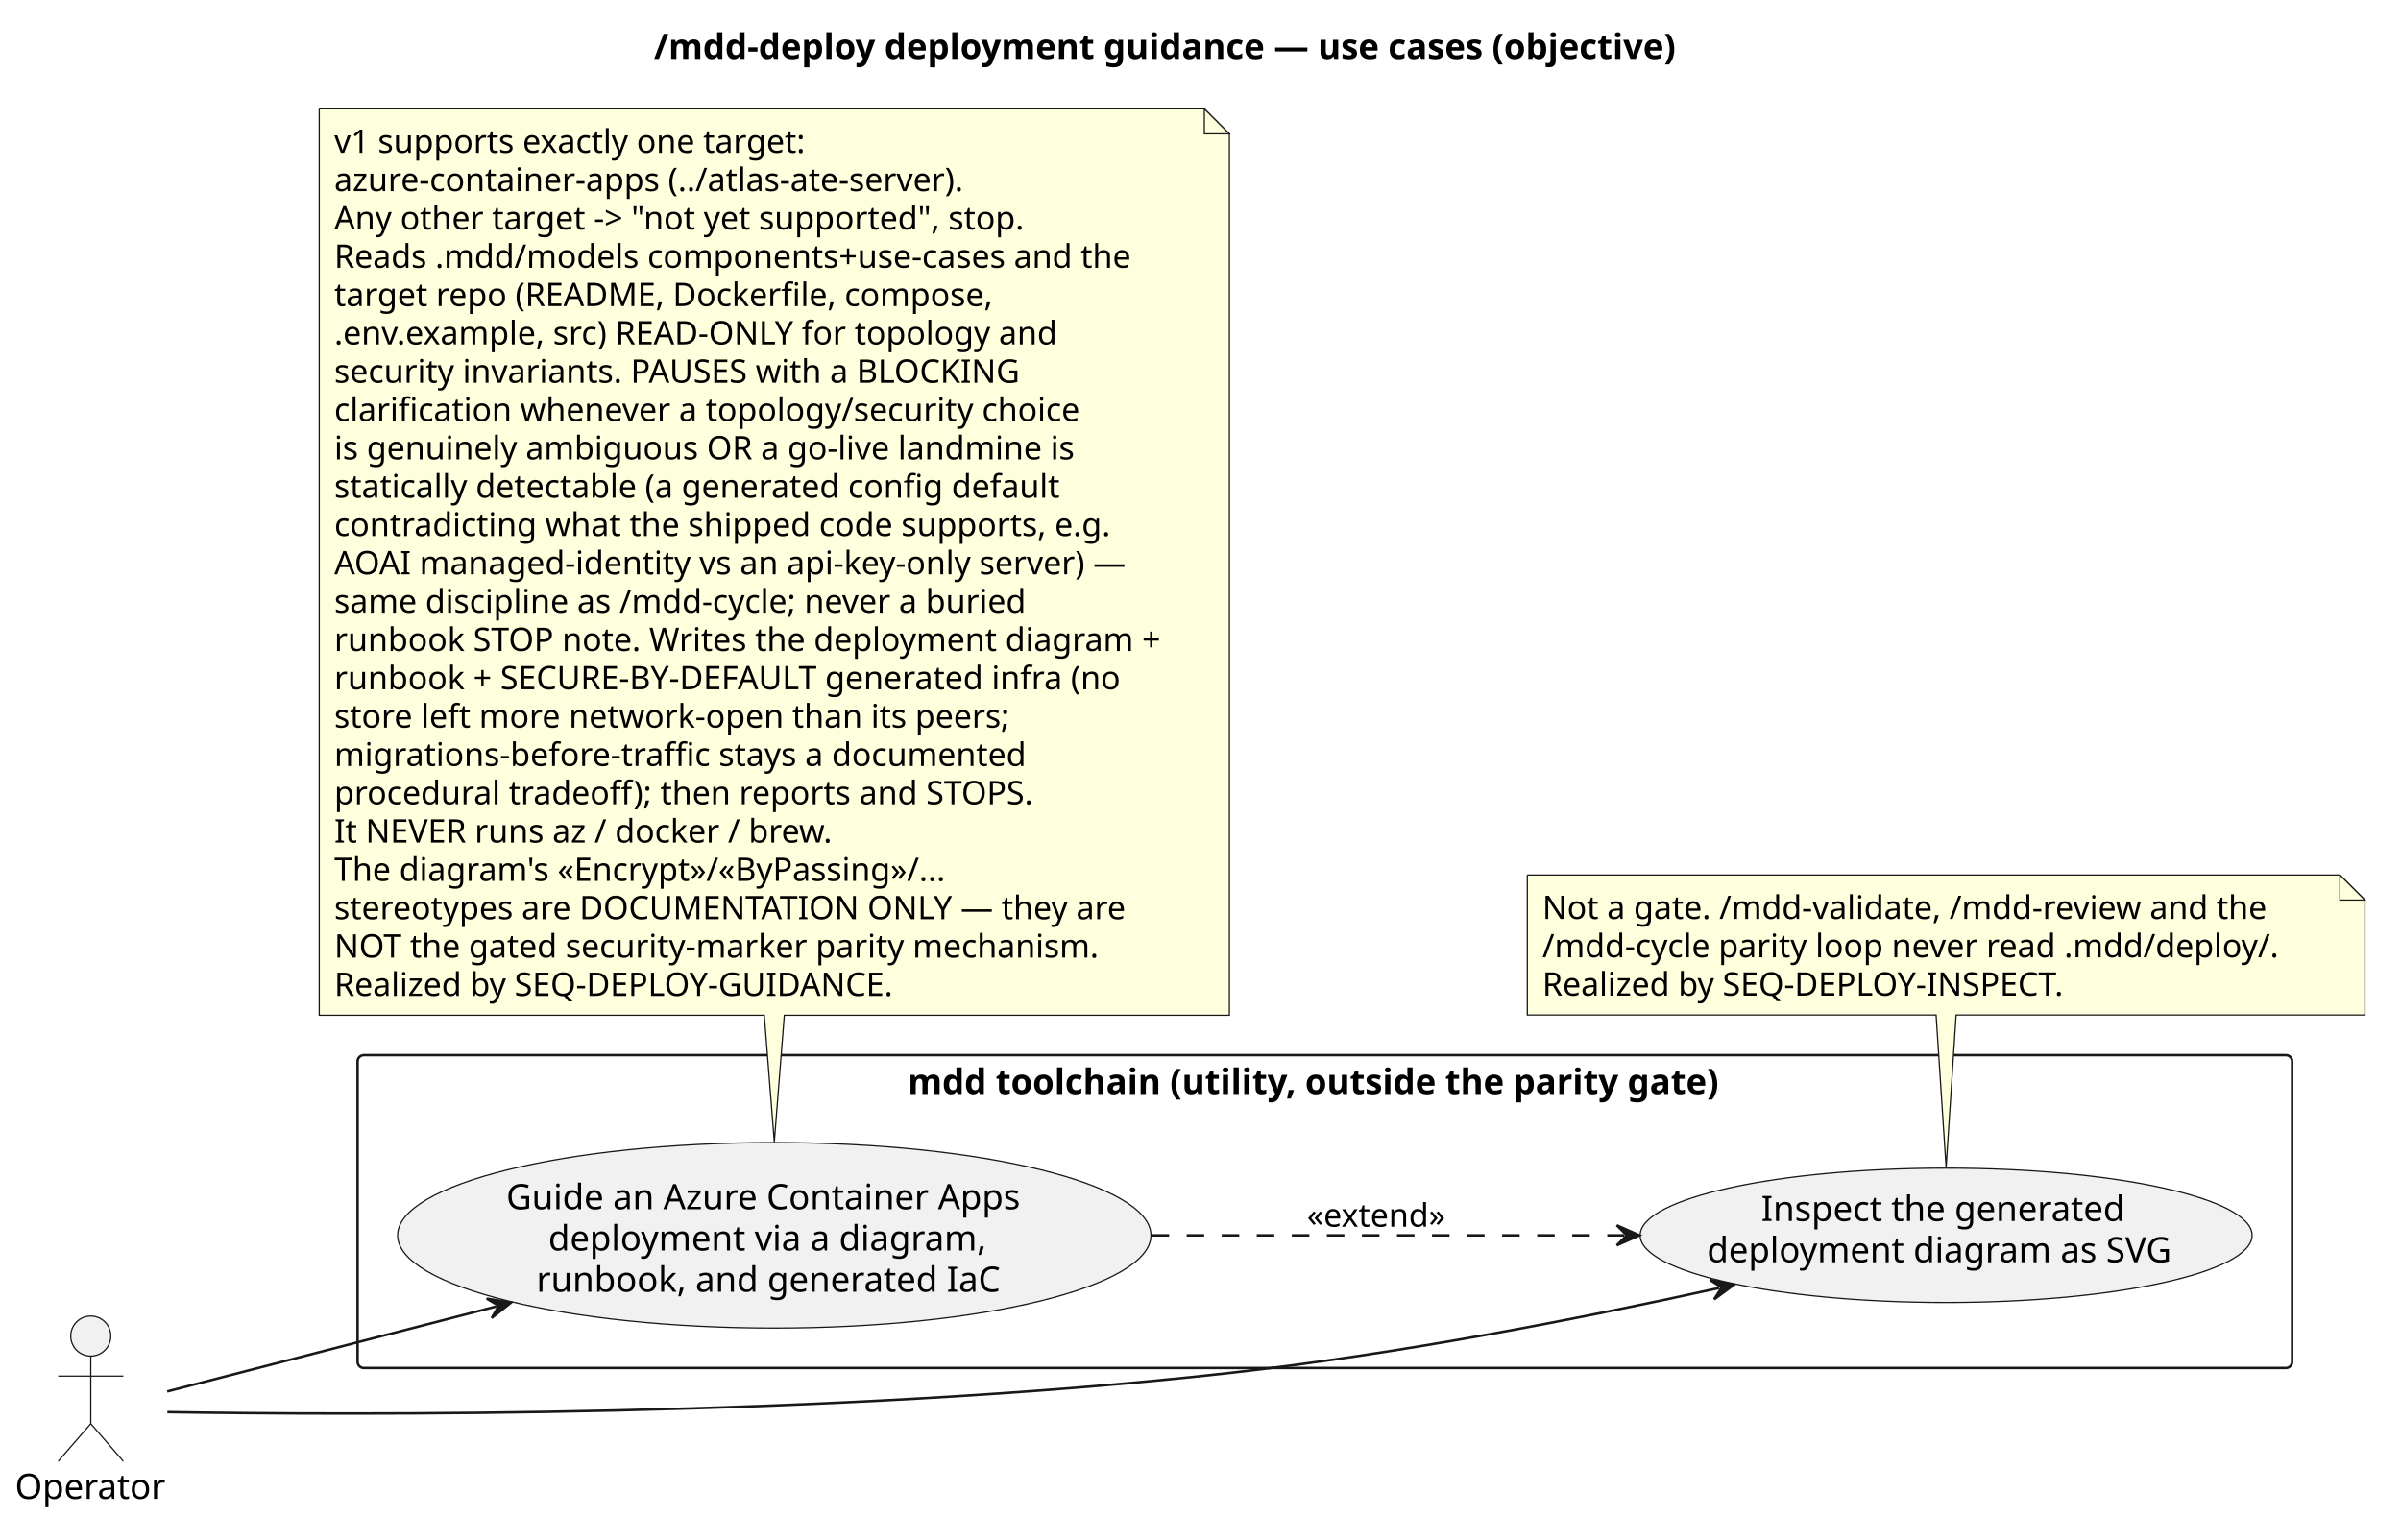
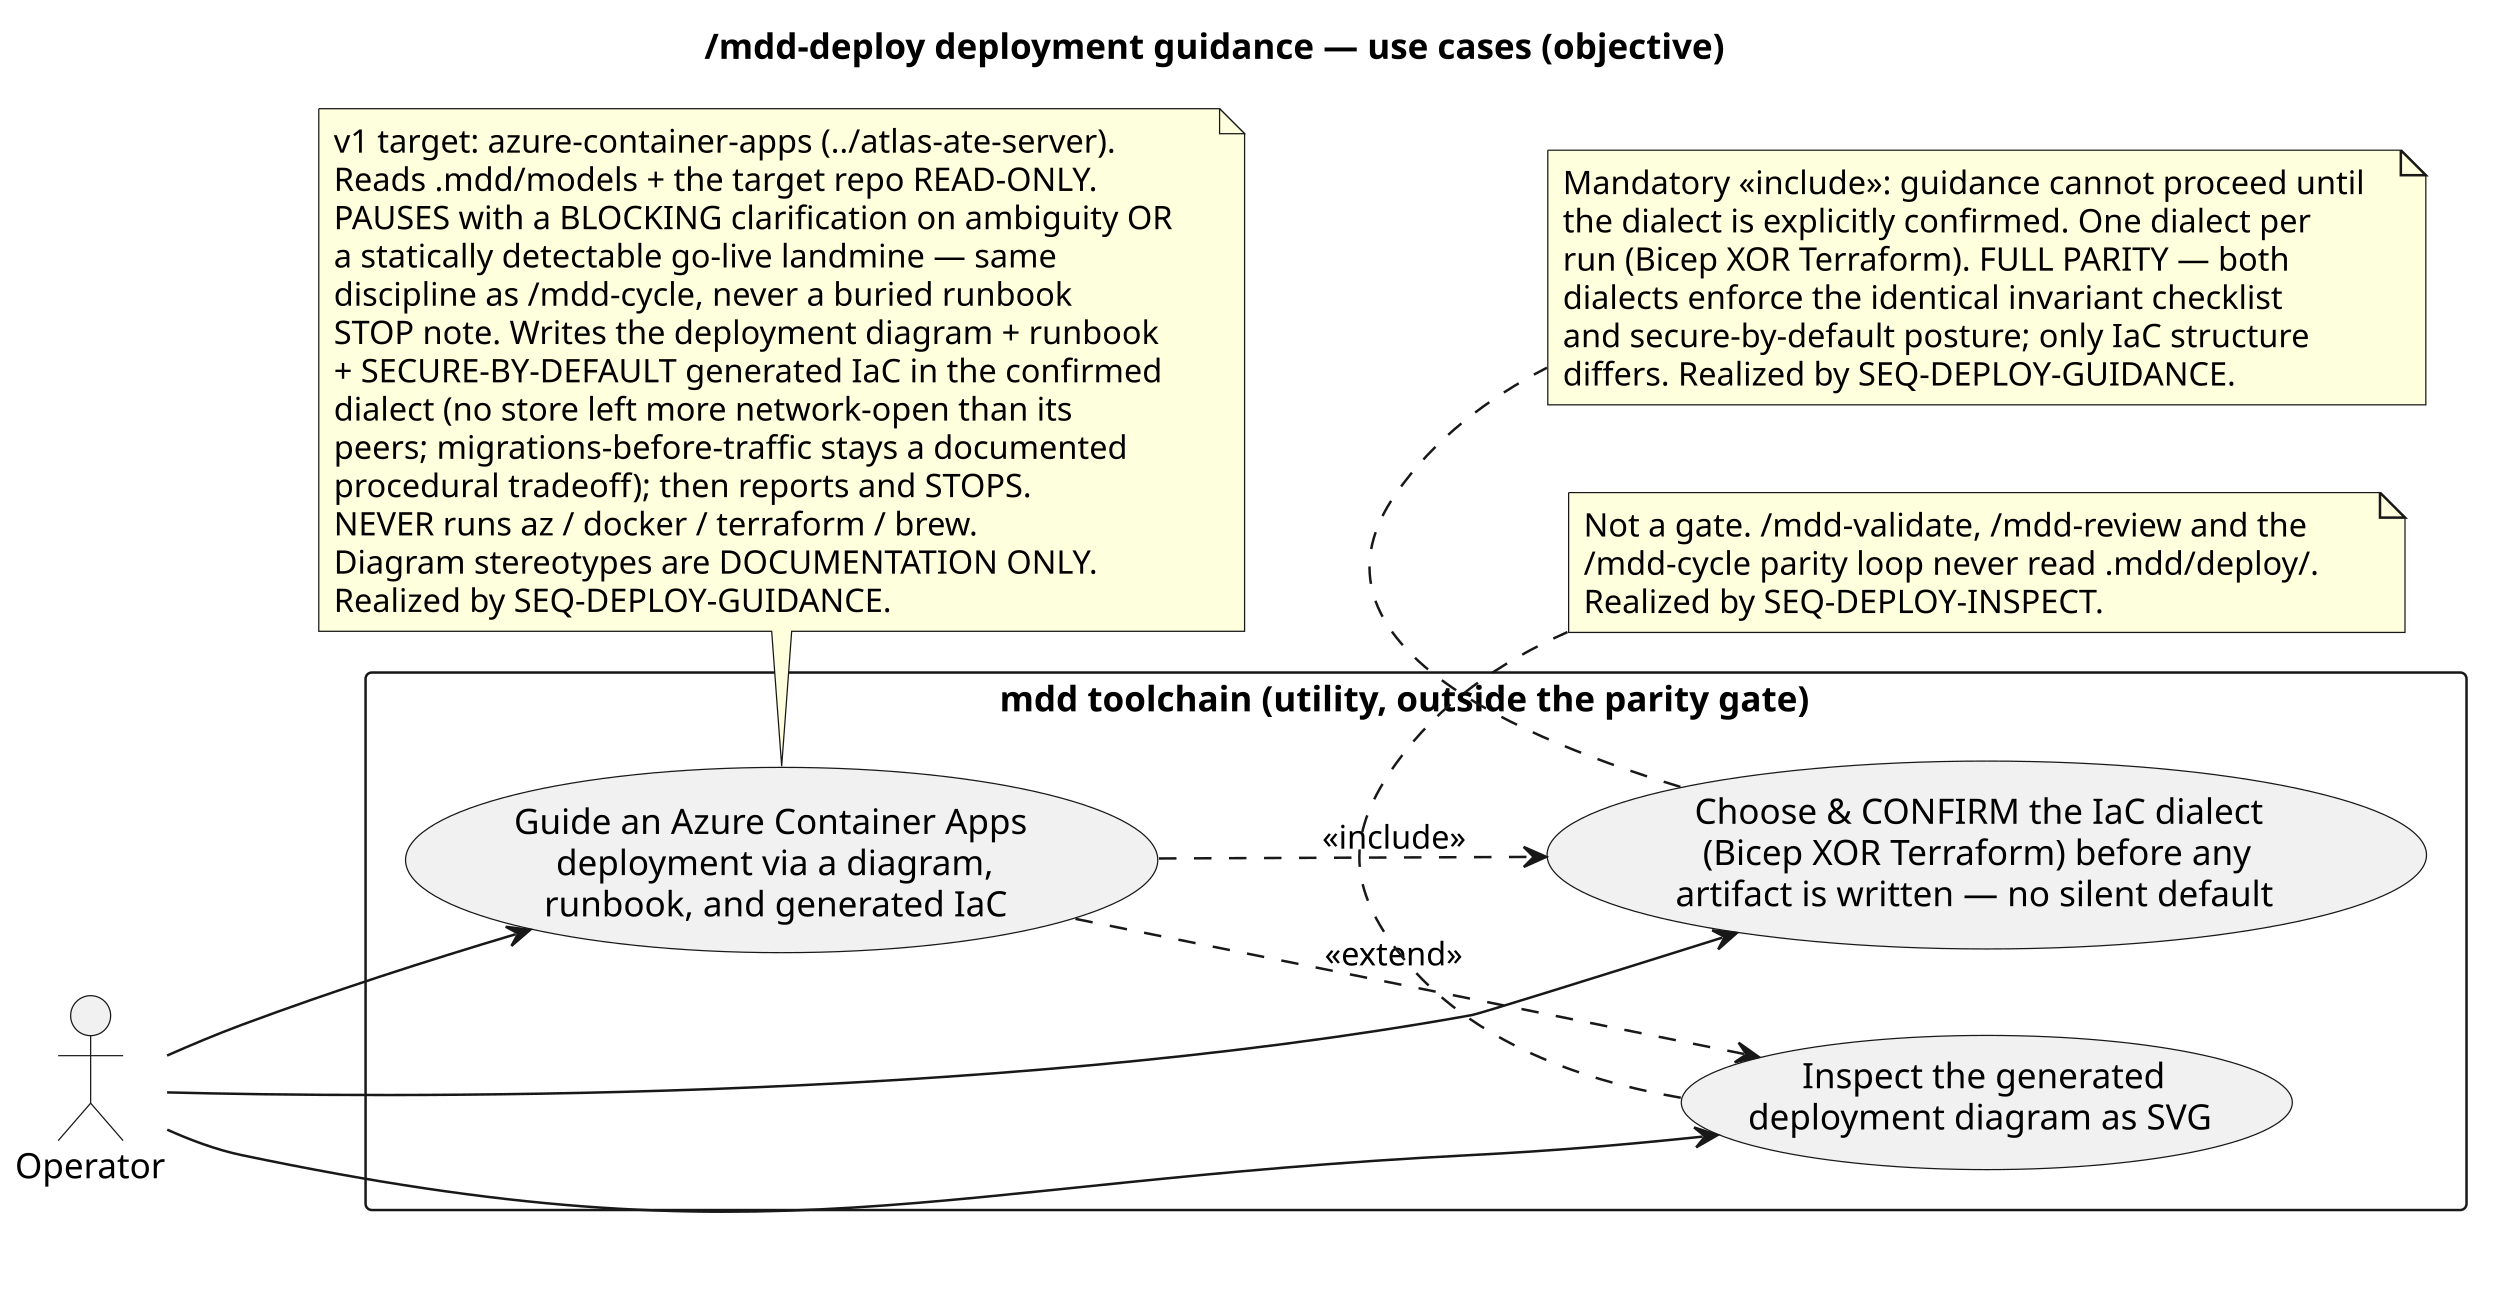
- <svg xmlns="http://www.w3.org/2000/svg" contentStyleType="text/css" data-diagram-type="DESCRIPTION" height="615px" preserveAspectRatio="none" style="width:959px;height:615px;background:#FFFFFF;" version="1.1" viewBox="0 0 959 615" width="959px" zoomAndPan="magnify">
+ <svg xmlns="http://www.w3.org/2000/svg" contentStyleType="text/css" data-diagram-type="DESCRIPTION" height="521px" preserveAspectRatio="none" style="width:1000px;height:521px;background:#FFFFFF;" version="1.1" viewBox="0 0 1000 521" width="1000px" zoomAndPan="magnify">
  <defs />
  <g>
-     <g class="title" data-source-line="12">
-       <text fill="#000000" font-family="sans-serif" font-size="14" font-weight="700" lengthAdjust="spacing" textLength="430.158" x="261.215" y="23.535">/mdd-deploy deployment guidance — use cases (objective)</text>
+     <g class="title" data-source-line="21">
+       <text fill="#000000" font-family="sans-serif" font-size="14" font-weight="700" lengthAdjust="spacing" textLength="430.158" x="281.726" y="23.535">/mdd-deploy deployment guidance — use cases (objective)</text>
    </g>
-     <g class="cluster" data-qualified-name="mdd toolchain .utility. outside the parity gate." data-source-line="18" id="ent0003">
-       <rect fill="none" height="125" rx="2.5" ry="2.5" style="stroke:#181818;stroke-width:1;" width="772.69" x="142.83" y="421.568" />
-       <text fill="#000000" font-family="sans-serif" font-size="14" font-weight="700" lengthAdjust="spacing" textLength="333.177" x="362.587" y="437.103">mdd toolchain (utility, outside the parity gate)</text>
+     <g class="cluster" data-qualified-name="mdd toolchain .utility. outside the parity gate." data-source-line="27" id="ent0003">
+       <rect fill="none" height="215" rx="2.5" ry="2.5" style="stroke:#181818;stroke-width:1;" width="840.38" x="146.23" y="269.008" />
+       <text fill="#000000" font-family="sans-serif" font-size="14" font-weight="700" lengthAdjust="spacing" textLength="333.177" x="399.832" y="284.543">mdd toolchain (utility, outside the parity gate)</text>
    </g>
-     <g class="entity" data-qualified-name="mdd toolchain .utility. outside the parity gate..Guide" data-source-line="19" id="ent0004">
-       <ellipse cx="309.266" cy="493.569" fill="#F1F1F1" rx="150.446" ry="37.061" style="stroke:#181818;stroke-width:0.5;" />
-       <text fill="#000000" font-family="sans-serif" font-size="14" lengthAdjust="spacing" textLength="214.129" x="202.201" y="483.139">Guide an Azure Container Apps</text>
-       <text fill="#000000" font-family="sans-serif" font-size="14" lengthAdjust="spacing" textLength="180.503" x="219.014" y="499.627">deployment via a diagram,</text>
-       <text fill="#000000" font-family="sans-serif" font-size="14" lengthAdjust="spacing" textLength="190.025" x="214.253" y="516.115">runbook, and generated IaC</text>
+     <g class="entity" data-qualified-name="mdd toolchain .utility. outside the parity gate..Guide" data-source-line="28" id="ent0004">
+       <ellipse cx="312.666" cy="344.009" fill="#F1F1F1" rx="150.446" ry="37.061" style="stroke:#181818;stroke-width:0.5;" />
+       <text fill="#000000" font-family="sans-serif" font-size="14" lengthAdjust="spacing" textLength="214.129" x="205.601" y="333.579">Guide an Azure Container Apps</text>
+       <text fill="#000000" font-family="sans-serif" font-size="14" lengthAdjust="spacing" textLength="180.503" x="222.414" y="350.067">deployment via a diagram,</text>
+       <text fill="#000000" font-family="sans-serif" font-size="14" lengthAdjust="spacing" textLength="190.025" x="217.653" y="366.555">runbook, and generated IaC</text>
    </g>
-     <g class="entity" data-qualified-name="mdd toolchain .utility. outside the parity gate..Inspect" data-source-line="20" id="ent0005">
-       <ellipse cx="777.315" cy="493.569" fill="#F1F1F1" rx="122.205" ry="26.841" style="stroke:#181818;stroke-width:0.5;" />
-       <text fill="#000000" font-family="sans-serif" font-size="14" lengthAdjust="spacing" textLength="147.786" x="703.422" y="487.85">Inspect the generated</text>
-       <text fill="#000000" font-family="sans-serif" font-size="14" lengthAdjust="spacing" textLength="190.996" x="681.817" y="504.338">deployment diagram as SVG</text>
+     <g class="entity" data-qualified-name="mdd toolchain .utility. outside the parity gate..Dialect" data-source-line="29" id="ent0005">
+       <ellipse cx="794.717" cy="342.006" fill="#F1F1F1" rx="175.887" ry="37.578" style="stroke:#181818;stroke-width:0.5;" />
+       <text fill="#000000" font-family="sans-serif" font-size="14" lengthAdjust="spacing" textLength="233.796" x="677.819" y="329.519">Choose &amp; CONFIRM the IaC dialect</text>
+       <text fill="#000000" font-family="sans-serif" font-size="14" lengthAdjust="spacing" textLength="227.206" x="681.114" y="346.007">(Bicep XOR Terraform) before any</text>
+       <text fill="#000000" font-family="sans-serif" font-size="14" lengthAdjust="spacing" textLength="249.019" x="670.207" y="362.495">artifact is written — no silent default</text>
    </g>
-     <g class="entity" data-qualified-name="Op" data-source-line="16" id="ent0002">
-       <ellipse cx="36.256" cy="533.818" fill="#F1F1F1" rx="8" ry="8" style="stroke:#181818;stroke-width:0.5;" />
-       <path d="M36.256,541.818 L36.256,568.818 M23.256,549.818 L49.256,549.818 M36.256,568.818 L23.256,583.818 M36.256,568.818 L49.256,583.818" fill="none" style="stroke:#181818;stroke-width:0.5;" />
-       <text fill="#000000" font-family="sans-serif" font-size="14" lengthAdjust="spacing" textLength="60.512" x="6" y="598.853">Operator</text>
+     <g class="entity" data-qualified-name="mdd toolchain .utility. outside the parity gate..Inspect" data-source-line="30" id="ent0006">
+       <ellipse cx="794.725" cy="441.009" fill="#F1F1F1" rx="122.205" ry="26.841" style="stroke:#181818;stroke-width:0.5;" />
+       <text fill="#000000" font-family="sans-serif" font-size="14" lengthAdjust="spacing" textLength="147.786" x="720.832" y="435.29">Inspect the generated</text>
+       <text fill="#000000" font-family="sans-serif" font-size="14" lengthAdjust="spacing" textLength="190.996" x="699.227" y="451.778">deployment diagram as SVG</text>
    </g>
-     <g class="entity" data-qualified-name="GMN9" data-source-line="29" id="ent0010">
-       <path d="M127.51,43.488 L127.51,405.631 A0,0 0 0 0 127.51,405.631 L305.27,405.631 L309.27,456.258 L313.27,405.631 L491.036,405.631 A0,0 0 0 0 491.036,405.631 L491.036,53.488 L481.036,43.488 L127.51,43.488 A0,0 0 0 0 127.51,43.488" fill="#FEFFDD" style="stroke:#181818;stroke-width:0.5;" />
-       <path d="M481.036,43.488 L481.036,53.488 L491.036,53.488 L481.036,43.488" fill="#FEFFDD" style="stroke:#181818;stroke-width:0.5;" />
-       <text fill="#000000" font-family="sans-serif" font-size="13" lengthAdjust="spacing" textLength="196.701" x="133.51" y="61.057">v1 supports exactly one target:</text>
-       <text fill="#000000" font-family="sans-serif" font-size="13" lengthAdjust="spacing" textLength="273.755" x="133.51" y="76.367">azure-container-apps (../atlas-ate-server).</text>
-       <text fill="#000000" font-family="sans-serif" font-size="13" lengthAdjust="spacing" textLength="291.586" x="133.51" y="91.678">Any other target -&gt; "not yet supported", stop.</text>
-       <text fill="#000000" font-family="sans-serif" font-size="13" lengthAdjust="spacing" textLength="334.813" x="133.51" y="106.988">Reads .mdd/models components+use-cases and the</text>
-       <text fill="#000000" font-family="sans-serif" font-size="13" lengthAdjust="spacing" textLength="272.435" x="133.51" y="122.299">target repo (README, Dockerfile, compose,</text>
-       <text fill="#000000" font-family="sans-serif" font-size="13" lengthAdjust="spacing" textLength="304.891" x="133.51" y="137.609">.env.example, src) READ-ONLY for topology and</text>
-       <text fill="#000000" font-family="sans-serif" font-size="13" lengthAdjust="spacing" textLength="280.382" x="133.51" y="152.92">security invariants. PAUSES with a BLOCKING</text>
-       <text fill="#000000" font-family="sans-serif" font-size="13" lengthAdjust="spacing" textLength="309.455" x="133.51" y="168.231">clarification whenever a topology/security choice</text>
-       <text fill="#000000" font-family="sans-serif" font-size="13" lengthAdjust="spacing" textLength="309.766" x="133.51" y="183.541">is genuinely ambiguous OR a go-live landmine is</text>
-       <text fill="#000000" font-family="sans-serif" font-size="13" lengthAdjust="spacing" textLength="299.692" x="133.51" y="198.852">statically detectable (a generated config default</text>
-       <text fill="#000000" font-family="sans-serif" font-size="13" lengthAdjust="spacing" textLength="322.296" x="133.51" y="214.162">contradicting what the shipped code supports, e.g.</text>
-       <text fill="#000000" font-family="sans-serif" font-size="13" lengthAdjust="spacing" textLength="336.312" x="133.51" y="229.473">AOAI managed-identity vs an api-key-only server) —</text>
-       <text fill="#000000" font-family="sans-serif" font-size="13" lengthAdjust="spacing" textLength="292.259" x="133.51" y="244.783">same discipline as /mdd-cycle; never a buried</text>
-       <text fill="#000000" font-family="sans-serif" font-size="13" lengthAdjust="spacing" textLength="342.526" x="133.51" y="260.094">runbook STOP note. Writes the deployment diagram +</text>
-       <text fill="#000000" font-family="sans-serif" font-size="13" lengthAdjust="spacing" textLength="331.754" x="133.51" y="275.404">runbook + SECURE-BY-DEFAULT generated infra (no</text>
-       <text fill="#000000" font-family="sans-serif" font-size="13" lengthAdjust="spacing" textLength="282.287" x="133.51" y="290.715">store left more network-open than its peers;</text>
-       <text fill="#000000" font-family="sans-serif" font-size="13" lengthAdjust="spacing" textLength="291.167" x="133.51" y="306.025">migrations-before-traffic stays a documented</text>
-       <text fill="#000000" font-family="sans-serif" font-size="13" lengthAdjust="spacing" textLength="287.961" x="133.51" y="321.336">procedural tradeoff); then reports and STOPS.</text>
-       <text fill="#000000" font-family="sans-serif" font-size="13" lengthAdjust="spacing" textLength="212.024" x="133.51" y="336.647">It NEVER runs az / docker / brew.</text>
-       <text fill="#000000" font-family="sans-serif" font-size="13" lengthAdjust="spacing" textLength="255.189" x="133.51" y="351.957">The diagram's «Encrypt»/«ByPassing»/...</text>
-       <text fill="#000000" font-family="sans-serif" font-size="13" lengthAdjust="spacing" textLength="326.39" x="133.51" y="367.268">stereotypes are DOCUMENTATION ONLY — they are</text>
-       <text fill="#000000" font-family="sans-serif" font-size="13" lengthAdjust="spacing" textLength="317.96" x="133.51" y="382.578">NOT the gated security-marker parity mechanism.</text>
-       <text fill="#000000" font-family="sans-serif" font-size="13" lengthAdjust="spacing" textLength="235.136" x="133.51" y="397.889">Realized by SEQ-DEPLOY-GUIDANCE.</text>
+     <g class="entity" data-qualified-name="Op" data-source-line="25" id="ent0002">
+       <ellipse cx="36.256" cy="406.268" fill="#F1F1F1" rx="8" ry="8" style="stroke:#181818;stroke-width:0.5;" />
+       <path d="M36.256,414.268 L36.256,441.268 M23.256,422.268 L49.256,422.268 M36.256,441.268 L23.256,456.268 M36.256,441.268 L49.256,456.268" fill="none" style="stroke:#181818;stroke-width:0.5;" />
+       <text fill="#000000" font-family="sans-serif" font-size="14" lengthAdjust="spacing" textLength="60.512" x="6" y="471.303">Operator</text>
    </g>
-     <g class="entity" data-qualified-name="GMN12" data-source-line="55" id="ent0013">
-       <path d="M610.04,349.598 L610.04,405.53 A0,0 0 0 0 610.04,405.53 L773.31,405.53 L777.31,466.378 L781.31,405.53 L944.589,405.53 A0,0 0 0 0 944.589,405.53 L944.589,359.598 L934.589,349.598 L610.04,349.598 A0,0 0 0 0 610.04,349.598" fill="#FEFFDD" style="stroke:#181818;stroke-width:0.5;" />
-       <path d="M934.589,349.598 L934.589,359.598 L944.589,359.598 L934.589,349.598" fill="#FEFFDD" style="stroke:#181818;stroke-width:0.5;" />
-       <text fill="#000000" font-family="sans-serif" font-size="13" lengthAdjust="spacing" textLength="308.407" x="616.04" y="367.167">Not a gate. /mdd-validate, /mdd-review and the</text>
-       <text fill="#000000" font-family="sans-serif" font-size="13" lengthAdjust="spacing" textLength="313.549" x="616.04" y="382.477">/mdd-cycle parity loop never read .mdd/deploy/.</text>
-       <text fill="#000000" font-family="sans-serif" font-size="13" lengthAdjust="spacing" textLength="220.435" x="616.04" y="397.788">Realized by SEQ-DEPLOY-INSPECT.</text>
+     <g class="entity" data-qualified-name="GMN12" data-source-line="41" id="ent0013">
+       <path d="M127.51,43.488 L127.51,252.525 A0,0 0 0 0 127.51,252.525 L308.67,252.525 L312.67,306.488 L316.67,252.525 L497.834,252.525 A0,0 0 0 0 497.834,252.525 L497.834,53.488 L487.834,43.488 L127.51,43.488 A0,0 0 0 0 127.51,43.488" fill="#FEFFDD" style="stroke:#181818;stroke-width:0.5;" />
+       <path d="M487.834,43.488 L487.834,53.488 L497.834,53.488 L487.834,43.488" fill="#FEFFDD" style="stroke:#181818;stroke-width:0.5;" />
+       <text fill="#000000" font-family="sans-serif" font-size="13" lengthAdjust="spacing" textLength="338.616" x="133.51" y="61.057">v1 target: azure-container-apps (../atlas-ate-server).</text>
+       <text fill="#000000" font-family="sans-serif" font-size="13" lengthAdjust="spacing" textLength="324.644" x="133.51" y="76.367">Reads .mdd/models + the target repo READ-ONLY.</text>
+       <text fill="#000000" font-family="sans-serif" font-size="13" lengthAdjust="spacing" textLength="344.557" x="133.51" y="91.678">PAUSES with a BLOCKING clarification on ambiguity OR</text>
+       <text fill="#000000" font-family="sans-serif" font-size="13" lengthAdjust="spacing" textLength="302.383" x="133.51" y="106.988">a statically detectable go-live landmine — same</text>
+       <text fill="#000000" font-family="sans-serif" font-size="13" lengthAdjust="spacing" textLength="312.279" x="133.51" y="122.299">discipline as /mdd-cycle, never a buried runbook</text>
+       <text fill="#000000" font-family="sans-serif" font-size="13" lengthAdjust="spacing" textLength="342.526" x="133.51" y="137.609">STOP note. Writes the deployment diagram + runbook</text>
+       <text fill="#000000" font-family="sans-serif" font-size="13" lengthAdjust="spacing" textLength="349.324" x="133.51" y="152.92">+ SECURE-BY-DEFAULT generated IaC in the confirmed</text>
+       <text fill="#000000" font-family="sans-serif" font-size="13" lengthAdjust="spacing" textLength="309.594" x="133.51" y="168.231">dialect (no store left more network-open than its</text>
+       <text fill="#000000" font-family="sans-serif" font-size="13" lengthAdjust="spacing" textLength="334.007" x="133.51" y="183.541">peers; migrations-before-traffic stays a documented</text>
+       <text fill="#000000" font-family="sans-serif" font-size="13" lengthAdjust="spacing" textLength="287.961" x="133.51" y="198.852">procedural tradeoff); then reports and STOPS.</text>
+       <text fill="#000000" font-family="sans-serif" font-size="13" lengthAdjust="spacing" textLength="274.492" x="133.51" y="214.162">NEVER runs az / docker / terraform / brew.</text>
+       <text fill="#000000" font-family="sans-serif" font-size="13" lengthAdjust="spacing" textLength="315.986" x="133.51" y="229.473">Diagram stereotypes are DOCUMENTATION ONLY.</text>
+       <text fill="#000000" font-family="sans-serif" font-size="13" lengthAdjust="spacing" textLength="235.136" x="133.51" y="244.783">Realized by SEQ-DEPLOY-GUIDANCE.</text>
    </g>
-     <g class="link" data-entity-1="ent0002" data-entity-2="ent0004" data-link-type="dependency" data-source-line="23" id="lnk6">
-       <path d="M66.78,555.938 C99.7,547.438 149.011,534.699 198.291,521.969" fill="none" id="Op-to-Guide" style="stroke:#181818;stroke-width:1;" />
-       <polygon fill="#181818" points="204.1,520.468,194.386,518.846,199.259,521.719,196.387,526.592,204.1,520.468" style="stroke:#181818;stroke-width:1;" />
+     <g class="entity" data-qualified-name="GMN15" data-source-line="57" id="ent0016">
+       <path d="M619.12,60.078 L619.12,161.942 L970.331,161.942 L970.331,70.078 L960.331,60.078 L619.12,60.078" fill="#FEFFDD" style="stroke:#181818;stroke-width:0.5;" />
+       <path d="M960.331,60.078 L960.331,70.078 L970.331,70.078 L960.331,60.078" fill="#FEFFDD" style="stroke:#181818;stroke-width:1;" />
+       <text fill="#000000" font-family="sans-serif" font-size="13" lengthAdjust="spacing" textLength="330.211" x="625.12" y="77.647">Mandatory «include»: guidance cannot proceed until</text>
+       <text fill="#000000" font-family="sans-serif" font-size="13" lengthAdjust="spacing" textLength="313.771" x="625.12" y="92.957">the dialect is explicitly confirmed. One dialect per</text>
+       <text fill="#000000" font-family="sans-serif" font-size="13" lengthAdjust="spacing" textLength="302.472" x="625.12" y="108.268">run (Bicep XOR Terraform). FULL PARITY — both</text>
+       <text fill="#000000" font-family="sans-serif" font-size="13" lengthAdjust="spacing" textLength="299.92" x="625.12" y="123.578">dialects enforce the identical invariant checklist</text>
+       <text fill="#000000" font-family="sans-serif" font-size="13" lengthAdjust="spacing" textLength="315.193" x="625.12" y="138.889">and secure-by-default posture; only IaC structure</text>
+       <text fill="#000000" font-family="sans-serif" font-size="13" lengthAdjust="spacing" textLength="284.051" x="625.12" y="154.199">differs. Realized by SEQ-DEPLOY-GUIDANCE.</text>
    </g>
-     <g class="link" data-entity-1="ent0002" data-entity-2="ent0005" data-link-type="dependency" data-source-line="24" id="lnk7">
-       <path d="M66.84,564.188 C139.38,565.378 331.83,566.428 491.04,548.568 C559.46,540.888 630.16,527.048 686.73,514.598" fill="none" id="Op-to-Inspect" style="stroke:#181818;stroke-width:1;" />
-       <polygon fill="#181818" points="692.59,513.308,682.941,511.336,687.707,514.383,684.66,519.149,692.59,513.308" style="stroke:#181818;stroke-width:1;" />
+     <g class="entity" data-qualified-name="GMN18" data-source-line="66" id="ent0019">
+       <path d="M627.45,197.038 L627.45,252.97 L961.999,252.97 L961.999,207.038 L951.999,197.038 L627.45,197.038" fill="#FEFFDD" style="stroke:#181818;stroke-width:0.5;" />
+       <path d="M951.999,197.038 L951.999,207.038 L961.999,207.038 L951.999,197.038" fill="#FEFFDD" style="stroke:#181818;stroke-width:1;" />
+       <text fill="#000000" font-family="sans-serif" font-size="13" lengthAdjust="spacing" textLength="308.407" x="633.45" y="214.607">Not a gate. /mdd-validate, /mdd-review and the</text>
+       <text fill="#000000" font-family="sans-serif" font-size="13" lengthAdjust="spacing" textLength="313.549" x="633.45" y="229.917">/mdd-cycle parity loop never read .mdd/deploy/.</text>
+       <text fill="#000000" font-family="sans-serif" font-size="13" lengthAdjust="spacing" textLength="220.435" x="633.45" y="245.228">Realized by SEQ-DEPLOY-INSPECT.</text>
    </g>
-     <g class="link" data-entity-1="ent0004" data-entity-2="ent0005" data-link-type="dependency" data-source-line="26" id="lnk8">
-       <path d="M459.98,493.568 C522.92,493.568 589.21,493.568 648.78,493.568" fill="none" id="Guide-to-Inspect" style="stroke:#181818;stroke-width:1;stroke-dasharray:7,7;" />
-       <polygon fill="#181818" points="654.78,493.568,645.78,489.568,649.78,493.568,645.78,497.568,654.78,493.568" style="stroke:#181818;stroke-width:1;" />
-       <text fill="#000000" font-family="sans-serif" font-size="13" lengthAdjust="spacing" textLength="57.192" x="522.04" y="490.137">«extend»</text>
+     <g class="link" data-entity-1="ent0002" data-entity-2="ent0004" data-link-type="dependency" data-source-line="33" id="lnk7">
+       <path d="M66.82,422.228 C76.22,418.068 86.72,413.648 96.51,410.008 C133.78,396.168 169.661,384.627 206.311,373.667" fill="none" id="Op-to-Guide" style="stroke:#181818;stroke-width:1;" />
+       <polygon fill="#181818" points="212.06,371.948,202.291,370.695,207.27,373.381,204.583,378.359,212.06,371.948" style="stroke:#181818;stroke-width:1;" />
+     </g>
+     <g class="link" data-entity-1="ent0002" data-entity-2="ent0005" data-link-type="dependency" data-source-line="34" id="lnk8">
+       <path d="M66.85,436.958 C149.93,439.088 392.06,441.518 588.84,406.008 C591.79,405.478 638.066,391.027 688.936,375.038" fill="none" id="Op-to-Dialect" style="stroke:#181818;stroke-width:1;" />
+       <polygon fill="#181818" points="694.66,373.238,684.875,372.121,689.89,374.738,687.274,379.753,694.66,373.238" style="stroke:#181818;stroke-width:1;" />
+     </g>
+     <g class="link" data-entity-1="ent0002" data-entity-2="ent0006" data-link-type="dependency" data-source-line="35" id="lnk9">
+       <path d="M66.9,451.868 C76.13,456.018 86.51,459.908 96.51,462.008 C310.66,506.928 370.31,473.178 588.84,462.008 C620.8,460.378 649.482,457.94 681.042,454.65" fill="none" id="Op-to-Inspect" style="stroke:#181818;stroke-width:1;" />
+       <polygon fill="#181818" points="687.01,454.028,677.644,450.983,682.037,454.547,678.473,458.94,687.01,454.028" style="stroke:#181818;stroke-width:1;" />
+     </g>
+     <g class="link" data-entity-1="ent0004" data-entity-2="ent0005" data-link-type="dependency" data-source-line="37" id="lnk10">
+       <path d="M463.59,343.388 C512.7,343.178 561.69,342.973 612.49,342.763" fill="none" id="Guide-to-Dialect" style="stroke:#181818;stroke-width:1;stroke-dasharray:7,7;" />
+       <polygon fill="#181818" points="618.49,342.738,609.473,338.776,613.49,342.759,609.507,346.776,618.49,342.738" style="stroke:#181818;stroke-width:1;" />
+       <text fill="#000000" font-family="sans-serif" font-size="13" lengthAdjust="spacing" textLength="59.357" x="528.84" y="339.457">«include»</text>
+     </g>
+     <g class="link" data-entity-1="ent0004" data-entity-2="ent0006" data-link-type="dependency" data-source-line="38" id="lnk11">
+       <path d="M430.19,367.548 C514.27,384.538 620.269,405.96 697.599,421.59" fill="none" id="Guide-to-Inspect" style="stroke:#181818;stroke-width:1;stroke-dasharray:7,7;" />
+       <polygon fill="#181818" points="703.48,422.778,695.451,417.075,698.579,421.788,693.866,424.916,703.48,422.778" style="stroke:#181818;stroke-width:1;" />
+       <text fill="#000000" font-family="sans-serif" font-size="13" lengthAdjust="spacing" textLength="57.192" x="529.84" y="386.167">«extend»</text>
+     </g>
+     <g class="link" data-entity-1="ent0005" data-entity-2="ent0016" data-link-type="association" data-source-line="57" id="lnk17">
+       <path d="M672.16,314.748 C595.95,291.688 519.28,253.388 558.34,197.508 C573.61,175.658 595.02,159.308 618.79,147.078" fill="none" id="Dialect-GMN15" style="stroke:#181818;stroke-width:1;stroke-dasharray:7,7;" />
+     </g>
+     <g class="link" data-entity-1="ent0006" data-entity-2="ent0019" data-link-type="association" data-source-line="66" id="lnk20">
+       <path d="M672.32,439.098 C629.24,431.678 584.96,414.928 558.34,379.508 C538.57,353.218 539.19,332.248 558.34,305.508 C575.43,281.628 600.04,264.748 626.98,252.838" fill="none" id="Inspect-GMN18" style="stroke:#181818;stroke-width:1;stroke-dasharray:7,7;" />
    </g>
  </g>
</svg>
